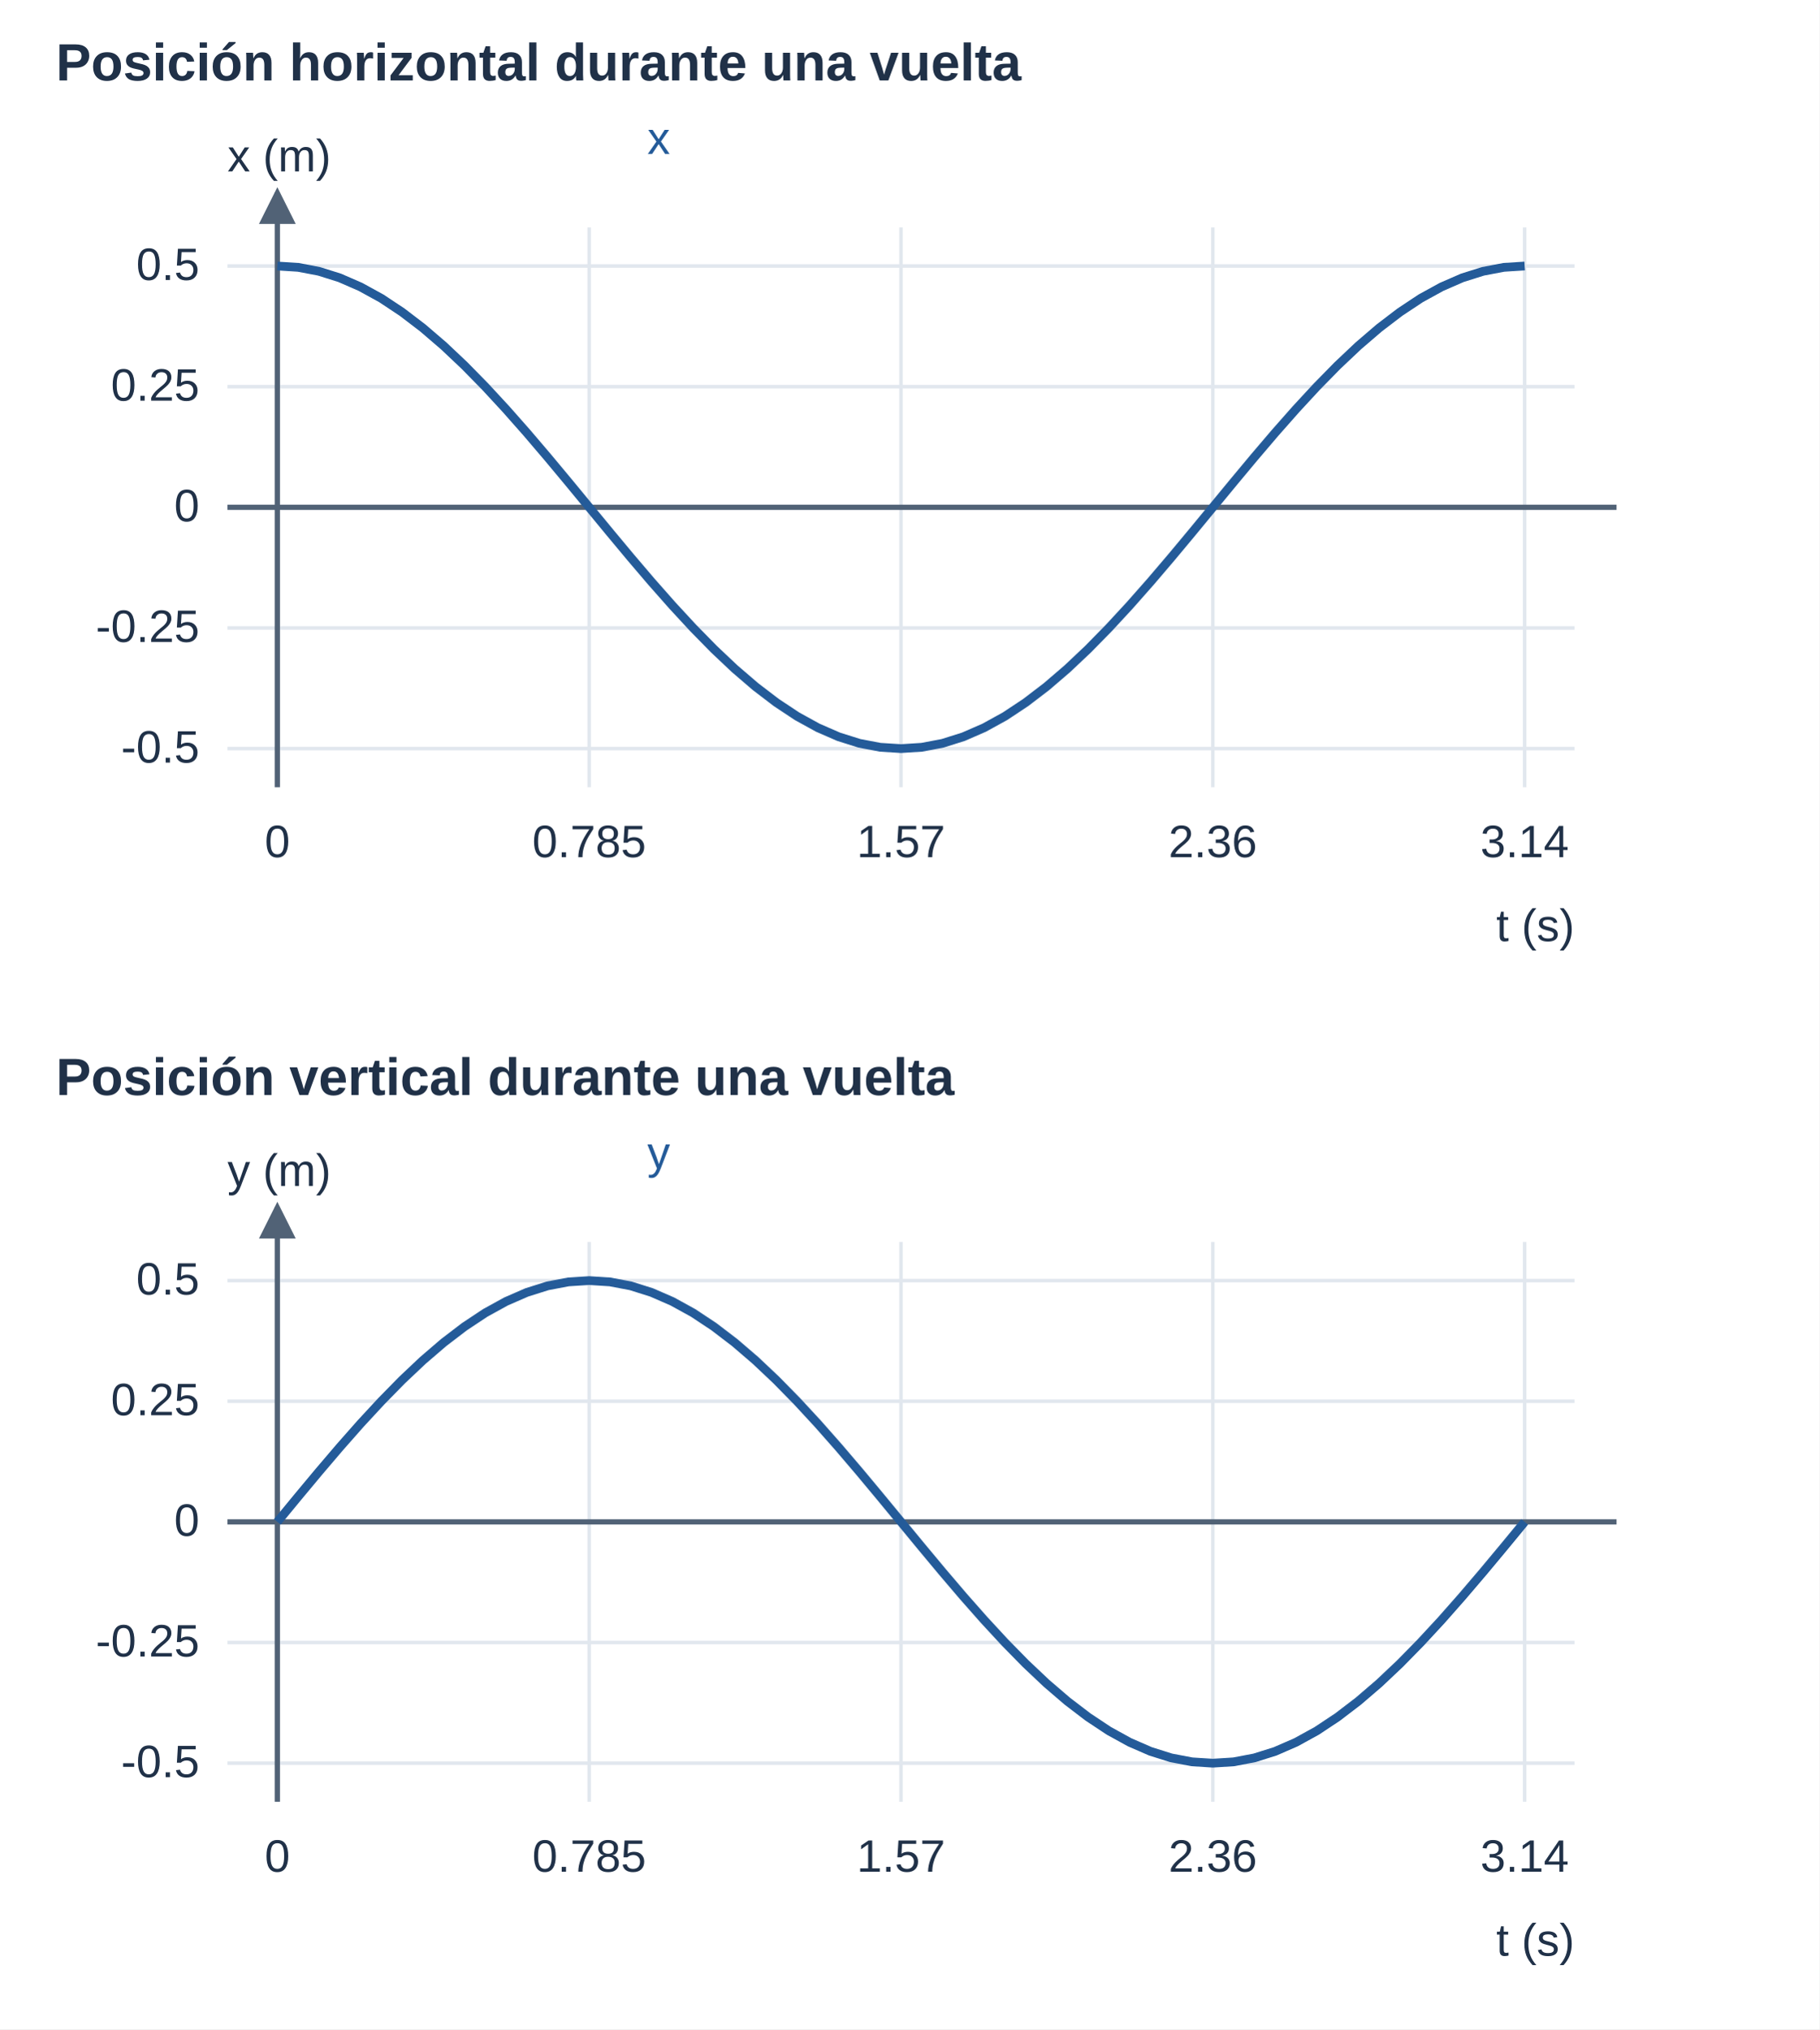
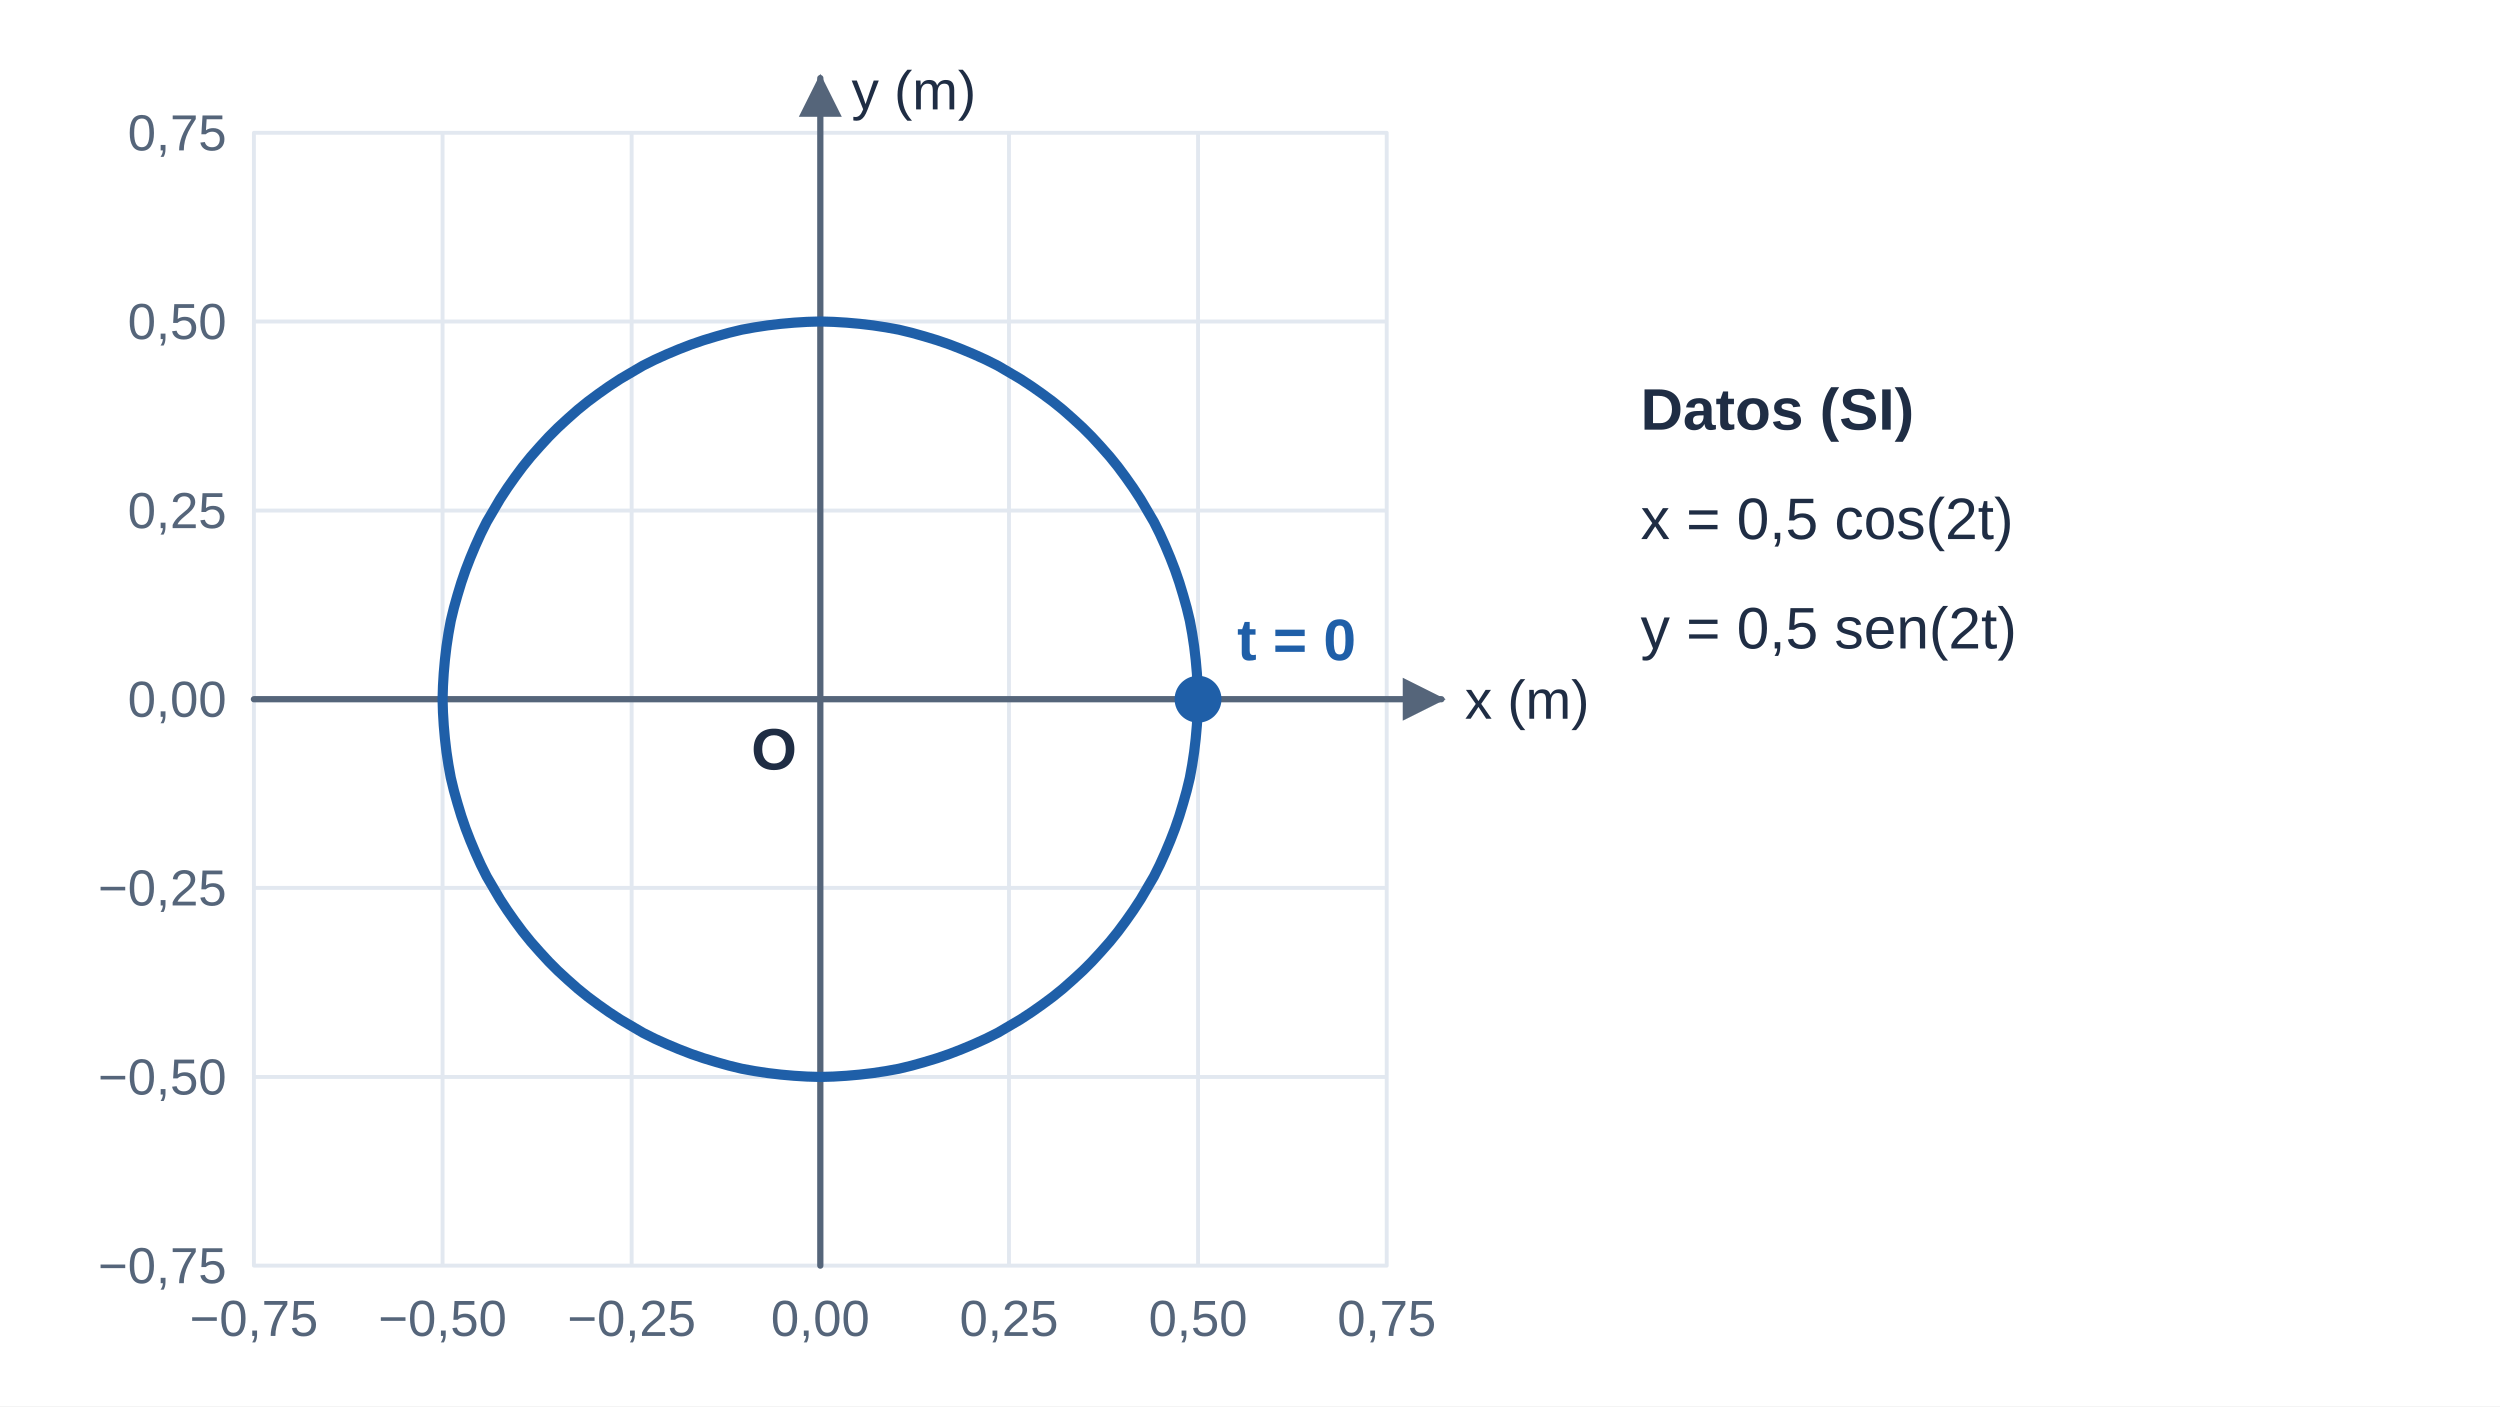
- <svg xmlns="http://www.w3.org/2000/svg" viewBox="0 0 520 580" role="img" aria-labelledby="title desc" style="max-width:100%;height:auto">
+ <svg xmlns="http://www.w3.org/2000/svg" viewBox="0 0 640 360" role="img" aria-labelledby="title desc" style="max-width:100%;height:auto">
  <defs>
-     <marker id="arrow" markerWidth="7" markerHeight="7" refX="6" refY="3.5" orient="auto-start-reverse">
-       <path d="M0 0 L7 3.5 L0 7Z" fill="context-stroke" />
+     <marker id="ah-blue" viewBox="0 0 10 10" refX="9" refY="5" markerWidth="11" markerHeight="11" markerUnits="userSpaceOnUse" orient="auto-start-reverse">
+       <path d="M0 0L10 5L0 10Z" fill="#1f5fa8" />
+     </marker>
+     <marker id="ah-red" viewBox="0 0 10 10" refX="9" refY="5" markerWidth="11" markerHeight="11" markerUnits="userSpaceOnUse" orient="auto-start-reverse">
+       <path d="M0 0L10 5L0 10Z" fill="#b8432f" />
+     </marker>
+     <marker id="ah-green" viewBox="0 0 10 10" refX="9" refY="5" markerWidth="11" markerHeight="11" markerUnits="userSpaceOnUse" orient="auto-start-reverse">
+       <path d="M0 0L10 5L0 10Z" fill="#16756a" />
+     </marker>
+     <marker id="ah-purple" viewBox="0 0 10 10" refX="9" refY="5" markerWidth="11" markerHeight="11" markerUnits="userSpaceOnUse" orient="auto-start-reverse">
+       <path d="M0 0L10 5L0 10Z" fill="#6d4fb0" />
+     </marker>
+     <marker id="ah-muted" viewBox="0 0 10 10" refX="9" refY="5" markerWidth="11" markerHeight="11" markerUnits="userSpaceOnUse" orient="auto-start-reverse">
+       <path d="M0 0L10 5L0 10Z" fill="#55657a" />
+     </marker>
+     <marker id="ah-ink" viewBox="0 0 10 10" refX="9" refY="5" markerWidth="11" markerHeight="11" markerUnits="userSpaceOnUse" orient="auto-start-reverse">
+       <path d="M0 0L10 5L0 10Z" fill="#1f2d44" />
    </marker>
  </defs>
-   <rect width="100%" height="100%" fill="white" />
-   <g font-family="Arial,sans-serif" font-size="13" fill="#203148">
-     <text x="16" y="23" font-size="15" font-weight="bold">Posición horizontal durante una vuelta</text>
-     <path d="M79.26 65V225 M65 213.97H450" stroke="#e1e7ee" fill="none" />
-     <text x="79.26" y="245" text-anchor="middle">0</text>
-     <text x="57" y="217.97" text-anchor="end">-0.5</text>
-     <path d="M168.38 65V225 M65 179.48H450" stroke="#e1e7ee" fill="none" />
-     <text x="168.38" y="245" text-anchor="middle">0.785</text>
-     <text x="57" y="183.48" text-anchor="end">-0.25</text>
-     <path d="M257.50 65V225 M65 145.00H450" stroke="#e1e7ee" fill="none" />
-     <text x="257.50" y="245" text-anchor="middle">1.57</text>
-     <text x="57" y="149.00" text-anchor="end">0</text>
-     <path d="M346.62 65V225 M65 110.52H450" stroke="#e1e7ee" fill="none" />
-     <text x="346.62" y="245" text-anchor="middle">2.36</text>
-     <text x="57" y="114.52" text-anchor="end">0.25</text>
-     <path d="M435.74 65V225 M65 76.03H450" stroke="#e1e7ee" fill="none" />
-     <text x="435.74" y="245" text-anchor="middle">3.14</text>
-     <text x="57" y="80.03" text-anchor="end">0.5</text>
-     <path d="M65 145.00H462 M79.26 225V55" stroke="#516276" stroke-width="1.5" fill="none" marker-end="url(#arrow)" />
-     <text x="450" y="269" text-anchor="end">t (s)</text>
-     <text x="65" y="49">x (m)</text>
-     <polyline points="79.26,76.03 85.20,76.41 91.14,77.54 97.08,79.41 103.02,82.00 108.97,85.27 114.91,89.21 120.85,93.75 126.79,98.85 132.73,104.46 138.67,110.52 144.61,116.95 150.56,123.69 156.50,130.66 162.44,137.79 168.38,145.00 174.32,152.21 180.26,159.34 186.20,166.31 192.15,173.05 198.09,179.48 204.03,185.54 209.97,191.15 215.91,196.25 221.85,200.79 227.79,204.73 233.73,208.00 239.68,210.59 245.62,212.46 251.56,213.59 257.50,213.97 263.44,213.59 269.38,212.46 275.32,210.59 281.27,208.00 287.21,204.73 293.15,200.79 299.09,196.25 305.03,191.15 310.97,185.54 316.91,179.48 322.85,173.05 328.80,166.31 334.74,159.34 340.68,152.21 346.62,145.00 352.56,137.79 358.50,130.66 364.44,123.69 370.39,116.95 376.33,110.52 382.27,104.46 388.21,98.85 394.15,93.75 400.09,89.21 406.03,85.27 411.98,82.00 417.92,79.41 423.86,77.54 429.80,76.41 435.74,76.03" fill="none" stroke="#245b99" stroke-width="2.5" />
-     <text x="185" y="44" fill="#245b99">x</text>
-     <text x="16" y="313" font-size="15" font-weight="bold">Posición vertical durante una vuelta</text>
-     <path d="M79.26 355V515 M65 503.97H450" stroke="#e1e7ee" fill="none" />
-     <text x="79.26" y="535" text-anchor="middle">0</text>
-     <text x="57" y="507.97" text-anchor="end">-0.5</text>
-     <path d="M168.38 355V515 M65 469.48H450" stroke="#e1e7ee" fill="none" />
-     <text x="168.38" y="535" text-anchor="middle">0.785</text>
-     <text x="57" y="473.48" text-anchor="end">-0.25</text>
-     <path d="M257.50 355V515 M65 435.00H450" stroke="#e1e7ee" fill="none" />
-     <text x="257.50" y="535" text-anchor="middle">1.57</text>
-     <text x="57" y="439.00" text-anchor="end">0</text>
-     <path d="M346.62 355V515 M65 400.52H450" stroke="#e1e7ee" fill="none" />
-     <text x="346.62" y="535" text-anchor="middle">2.36</text>
-     <text x="57" y="404.52" text-anchor="end">0.25</text>
-     <path d="M435.74 355V515 M65 366.03H450" stroke="#e1e7ee" fill="none" />
-     <text x="435.74" y="535" text-anchor="middle">3.14</text>
-     <text x="57" y="370.03" text-anchor="end">0.5</text>
-     <path d="M65 435.00H462 M79.26 515V345" stroke="#516276" stroke-width="1.5" fill="none" marker-end="url(#arrow)" />
-     <text x="450" y="559" text-anchor="end">t (s)</text>
-     <text x="65" y="339">y (m)</text>
-     <polyline points="79.26,435.00 85.20,427.79 91.14,420.66 97.08,413.69 103.02,406.95 108.97,400.52 114.91,394.46 120.85,388.85 126.79,383.75 132.73,379.21 138.67,375.27 144.61,372.00 150.56,369.41 156.50,367.54 162.44,366.41 168.38,366.03 174.32,366.41 180.26,367.54 186.20,369.41 192.15,372.00 198.09,375.27 204.03,379.21 209.97,383.75 215.91,388.85 221.85,394.46 227.79,400.52 233.73,406.95 239.68,413.69 245.62,420.66 251.56,427.79 257.50,435.00 263.44,442.21 269.38,449.34 275.32,456.31 281.27,463.05 287.21,469.48 293.15,475.54 299.09,481.15 305.03,486.25 310.97,490.79 316.91,494.73 322.85,498.00 328.80,500.59 334.74,502.46 340.68,503.59 346.62,503.97 352.56,503.59 358.50,502.46 364.44,500.59 370.39,498.00 376.33,494.73 382.27,490.79 388.21,486.25 394.15,481.15 400.09,475.54 406.03,469.48 411.98,463.05 417.92,456.31 423.86,449.34 429.80,442.21 435.74,435.00" fill="none" stroke="#245b99" stroke-width="2.5" />
-     <text x="185" y="334" fill="#245b99">y</text>
+   <rect width="640" height="360" fill="#ffffff" />
+   <g font-family="Arial, Helvetica, sans-serif" font-size="15" fill="#1f2d44" stroke-linecap="round" stroke-linejoin="round">
+     <path d="M65.0 34.0V324.0M113.3 34.0V324.0M161.7 34.0V324.0M210.0 34.0V324.0M258.3 34.0V324.0M306.7 34.0V324.0M355.0 34.0V324.0M65.0 324.0H355.0M65.0 275.7H355.0M65.0 227.3H355.0M65.0 179.0H355.0M65.0 130.7H355.0M65.0 82.3H355.0M65.0 34.0H355.0" fill="none" stroke="#e2e8f0" stroke-width="1" />
+     <text x="65.0" y="342.0" text-anchor="middle" fill="#55657a" font-size="13">−0,75</text>
+     <text x="113.3" y="342.0" text-anchor="middle" fill="#55657a" font-size="13">−0,50</text>
+     <text x="161.7" y="342.0" text-anchor="middle" fill="#55657a" font-size="13">−0,25</text>
+     <text x="210.0" y="342.0" text-anchor="middle" fill="#55657a" font-size="13">0,00</text>
+     <text x="258.3" y="342.0" text-anchor="middle" fill="#55657a" font-size="13">0,25</text>
+     <text x="306.7" y="342.0" text-anchor="middle" fill="#55657a" font-size="13">0,50</text>
+     <text x="355.0" y="342.0" text-anchor="middle" fill="#55657a" font-size="13">0,75</text>
+     <text x="58.0" y="328.5" text-anchor="end" fill="#55657a" font-size="13">−0,75</text>
+     <text x="58.0" y="280.2" text-anchor="end" fill="#55657a" font-size="13">−0,50</text>
+     <text x="58.0" y="231.8" text-anchor="end" fill="#55657a" font-size="13">−0,25</text>
+     <text x="58.0" y="183.5" text-anchor="end" fill="#55657a" font-size="13">0,00</text>
+     <text x="58.0" y="135.2" text-anchor="end" fill="#55657a" font-size="13">0,25</text>
+     <text x="58.0" y="86.8" text-anchor="end" fill="#55657a" font-size="13">0,50</text>
+     <text x="58.0" y="38.5" text-anchor="end" fill="#55657a" font-size="13">0,75</text>
+     <path d="M65.0 179.0L369.0 179.0" fill="none" stroke="#55657a" stroke-width="1.6" marker-end="url(#ah-muted)" />
+     <path d="M210.0 324.0L210.0 20.0" fill="none" stroke="#55657a" stroke-width="1.6" marker-end="url(#ah-muted)" />
+     <text x="375.0" y="184.0" font-size="14">x (m)</text>
+     <text x="218.0" y="28.0" font-size="14">y (m)</text>
+     <text x="204.0" y="197.0" text-anchor="end" font-weight="bold">O</text>
+     <polyline points="306.7,179.0 306.6,175.6 306.4,172.3 306.1,168.9 305.7,165.5 305.2,162.2 304.6,158.9 303.8,155.6 302.9,152.4 301.9,149.1 300.8,145.9 299.6,142.8 298.3,139.7 296.9,136.6 295.4,133.6 293.7,130.7 292.0,127.8 290.1,124.9 288.2,122.2 286.2,119.5 284.1,116.9 281.8,114.3 279.5,111.8 277.2,109.5 274.7,107.2 272.1,104.9 269.5,102.8 266.8,100.8 264.1,98.9 261.2,97.0 258.3,95.3 255.4,93.6 252.4,92.1 249.3,90.7 246.2,89.4 243.1,88.2 239.9,87.1 236.6,86.1 233.4,85.2 230.1,84.4 226.8,83.8 223.5,83.3 220.1,82.9 216.7,82.6 213.4,82.4 210.0,82.3 206.6,82.4 203.3,82.6 199.9,82.9 196.5,83.3 193.2,83.8 189.9,84.4 186.6,85.2 183.4,86.1 180.1,87.1 176.9,88.2 173.8,89.4 170.7,90.7 167.6,92.1 164.6,93.6 161.7,95.3 158.8,97.0 155.9,98.9 153.2,100.8 150.5,102.8 147.9,104.9 145.3,107.2 142.8,109.5 140.5,111.8 138.2,114.3 135.9,116.9 133.8,119.5 131.8,122.2 129.9,124.9 128.0,127.8 126.3,130.7 124.6,133.6 123.1,136.6 121.7,139.7 120.4,142.8 119.2,145.9 118.1,149.1 117.1,152.4 116.2,155.6 115.4,158.9 114.8,162.2 114.3,165.5 113.9,168.9 113.6,172.3 113.4,175.6 113.3,179.0 113.4,182.4 113.6,185.7 113.9,189.1 114.3,192.5 114.8,195.8 115.4,199.1 116.2,202.4 117.1,205.6 118.1,208.9 119.2,212.1 120.4,215.2 121.7,218.3 123.1,221.4 124.6,224.4 126.3,227.3 128.0,230.2 129.9,233.1 131.8,235.8 133.8,238.5 135.9,241.1 138.2,243.7 140.5,246.2 142.8,248.5 145.3,250.8 147.9,253.1 150.5,255.2 153.2,257.2 155.9,259.1 158.8,261.0 161.7,262.7 164.6,264.4 167.6,265.9 170.7,267.3 173.8,268.6 176.9,269.8 180.1,270.9 183.4,271.9 186.6,272.8 189.9,273.6 193.2,274.2 196.5,274.7 199.9,275.1 203.3,275.4 206.6,275.6 210.0,275.7 213.4,275.6 216.7,275.4 220.1,275.1 223.5,274.7 226.8,274.2 230.1,273.6 233.4,272.8 236.6,271.9 239.9,270.9 243.1,269.8 246.2,268.6 249.3,267.3 252.4,265.9 255.4,264.4 258.3,262.7 261.2,261.0 264.1,259.1 266.8,257.2 269.5,255.2 272.1,253.1 274.7,250.8 277.2,248.5 279.5,246.2 281.8,243.7 284.1,241.1 286.2,238.5 288.2,235.8 290.1,233.1 292.0,230.2 293.7,227.3 295.4,224.4 296.9,221.4 298.3,218.3 299.6,215.2 300.8,212.1 301.9,208.9 302.9,205.6 303.8,202.4 304.6,199.1 305.2,195.8 305.7,192.5 306.1,189.1 306.4,185.7 306.6,182.4 306.7,179.0" fill="none" stroke="#1f5fa8" stroke-width="2.6" />
+     <circle cx="306.7" cy="179.0" r="6" fill="#1f5fa8" />
+     <text x="316.7" y="169.0" fill="#1f5fa8" font-weight="bold" stroke="#ffffff" stroke-width="4" paint-order="stroke">t = 0</text>
+     <text x="420.0" y="110.0" font-weight="bold">Datos (SI)</text>
+     <text x="420.0" y="138.0">x = 0,5 cos(2t)</text>
+     <text x="420.0" y="166.0">y = 0,5 sen(2t)</text>
  </g>
</svg>
